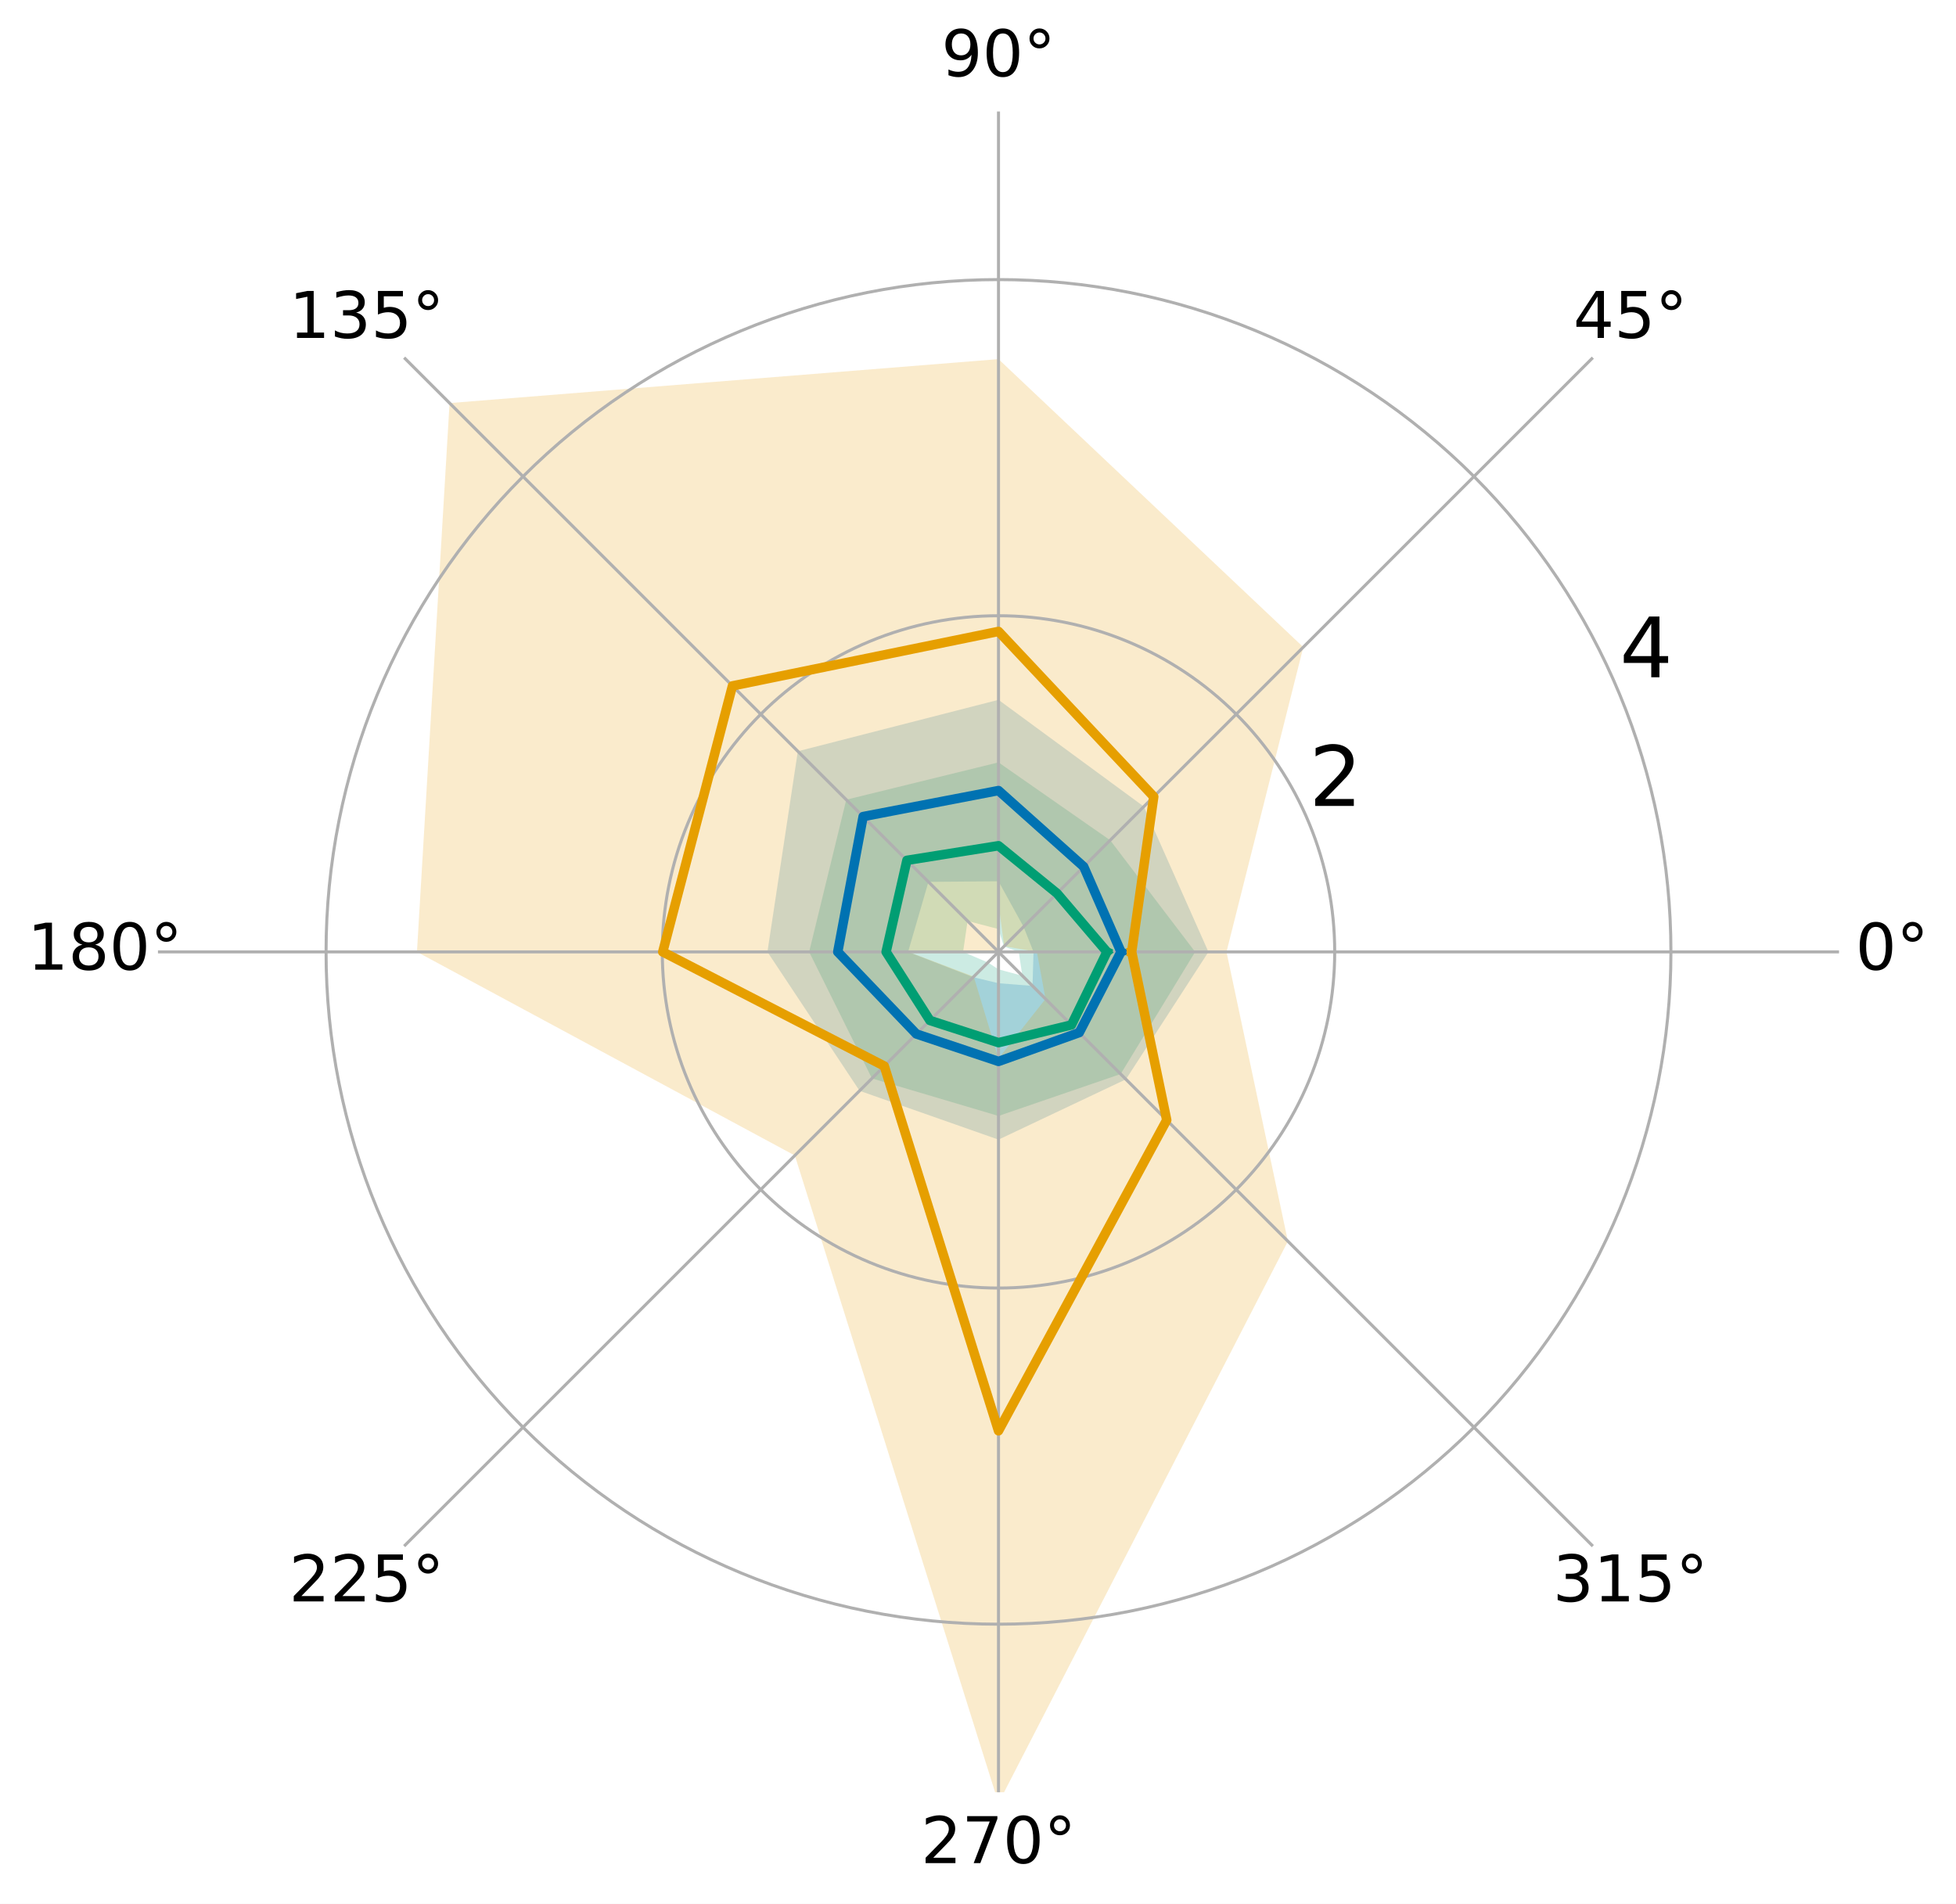
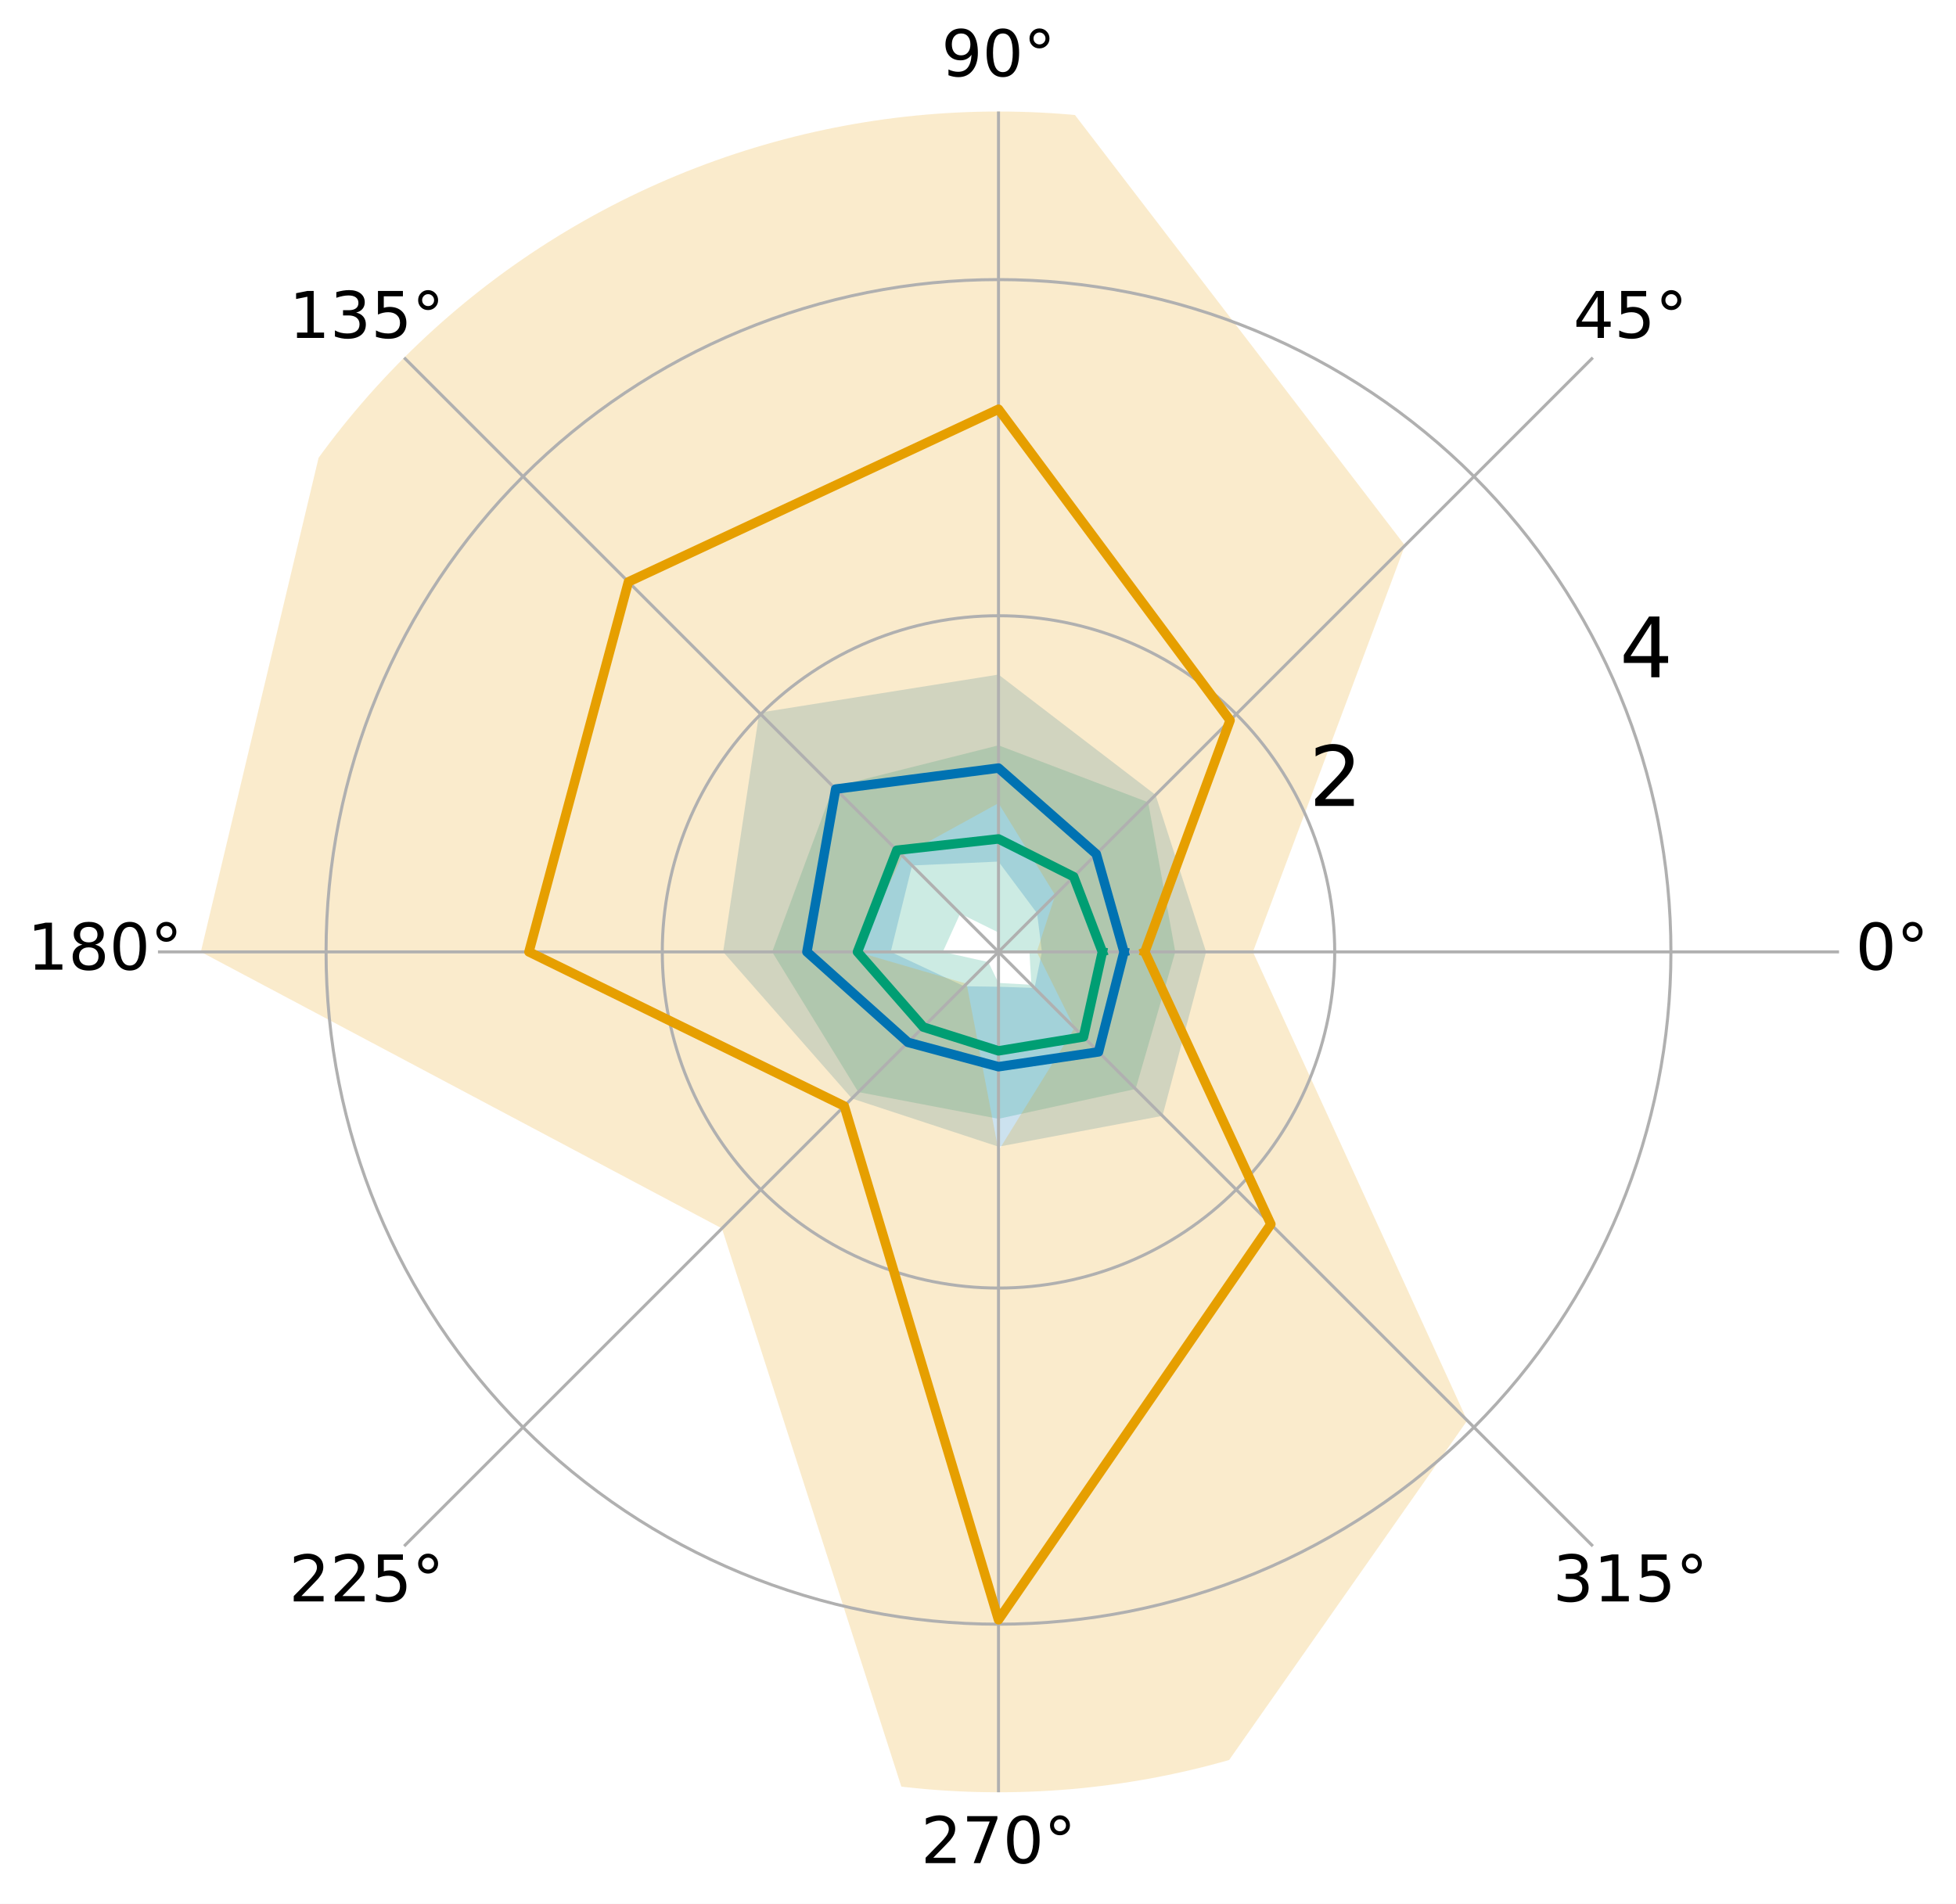
<svg xmlns="http://www.w3.org/2000/svg" xmlns:xlink="http://www.w3.org/1999/xlink" width="516.053pt" height="502.373pt" viewBox="0 0 516.053 502.373" version="1.1">
  <defs>
    <style type="text/css">*{stroke-linejoin: round; stroke-linecap: butt}</style>
  </defs>
  <g id="figure_1">
    <g id="patch_1">
      <path d="M 0 502.373  L 516.053 502.373  L 516.053 0  L 0 0  z " style="fill: #ffffff" />
    </g>
    <g id="axes_1">
      <g id="patch_2">
        <path d="M 485.194 251.186  C 485.194 222.065 479.458 193.227 468.314 166.323  C 457.17 139.418 440.834 114.97 420.242 94.378  C 399.651 73.787 375.203 57.451 348.298 46.307  C 321.394 35.163 292.556 29.426 263.434 29.426  C 234.313 29.426 205.475 35.163 178.57 46.307  C 151.666 57.451 127.218 73.787 106.626 94.378  C 86.035 114.97 69.699 139.418 58.555 166.323  C 47.411 193.227 41.674 222.065 41.674 251.186  C 41.674 280.308 47.411 309.146 58.555 336.05  C 69.699 362.955 86.035 387.403 106.626 407.994  C 127.218 428.586 151.666 444.922 178.57 456.066  C 205.475 467.21 234.313 472.946 263.434 472.946  C 292.556 472.946 321.394 467.21 348.298 456.066  C 375.203 444.922 399.651 428.586 420.242 407.994  C 440.834 387.403 457.17 362.955 468.314 336.05  C 479.458 309.146 485.194 280.308 485.194 251.186  M 263.434 251.186  C 263.434 251.186 263.434 251.186 263.434 251.186  C 263.434 251.186 263.434 251.186 263.434 251.186  C 263.434 251.186 263.434 251.186 263.434 251.186  C 263.434 251.186 263.434 251.186 263.434 251.186  C 263.434 251.186 263.434 251.186 263.434 251.186  C 263.434 251.186 263.434 251.186 263.434 251.186  C 263.434 251.186 263.434 251.186 263.434 251.186  C 263.434 251.186 263.434 251.186 263.434 251.186  C 263.434 251.186 263.434 251.186 263.434 251.186  C 263.434 251.186 263.434 251.186 263.434 251.186  C 263.434 251.186 263.434 251.186 263.434 251.186  C 263.434 251.186 263.434 251.186 263.434 251.186  C 263.434 251.186 263.434 251.186 263.434 251.186  C 263.434 251.186 263.434 251.186 263.434 251.186  C 263.434 251.186 263.434 251.186 263.434 251.186  C 263.434 251.186 263.434 251.186 263.434 251.186  z " style="fill: #ffffff" />
      </g>
-       <g id="FillBetweenPolyCollection_1">
+       <g id="PolyCollection_1">
        <defs>
-           <path id="m696c1f32af" d="M 315.322 -251.186  L 268.776 -251.186  L 264.859 -252.611  L 263.434 -257.209  L 255.274 -259.346  L 254.093 -251.186  L 260.638 -248.39  L 263.434 -246.582  L 269.732 -244.889  L 268.776 -251.186  L 315.322 -251.186  L 315.322 -251.186  L 295.663 -218.958  L 263.434 -207.895  L 230.045 -217.797  L 213.474 -251.186  L 223.273 -291.348  L 263.434 -301.195  L 292.9 -280.652  L 315.322 -251.186  z " />
+           <path id="m991ae3146d" d="M 310.075 -251.186  L 271.599 -251.186  L 263.619 -251.371  L 263.434 -256.3  L 253.328 -261.293  L 248.735 -251.186  L 260.75 -248.502  L 263.434 -242.996  L 272.108 -242.512  L 271.599 -251.186  L 310.075 -251.186  L 310.075 -251.186  L 299.607 -215.014  L 263.434 -207.145  L 226.448 -214.2  L 203.718 -251.186  L 219.896 -294.725  L 263.434 -305.696  L 302.916 -290.668  L 310.075 -251.186  z " />
        </defs>
-         <g clip-path="url(#p0d8b78c863)">
-           <use xlink:href="#m696c1f32af" x="0" y="502.373" style="fill: #009e73; fill-opacity: 0.2" />
+         <g clip-path="url(#p4daab5c395)">
+           <use xlink:href="#m991ae3146d" x="0" y="502.373" style="fill: #009e73; fill-opacity: 0.2" />
        </g>
      </g>
-       <g id="FillBetweenPolyCollection_2">
+       <g id="PolyCollection_2">
        <defs>
-           <path id="m7fb50e06a3" d="M 318.824 -251.186  L 272.68 -251.186  L 270.053 -257.805  L 263.434 -269.817  L 244.953 -269.668  L 239.586 -251.186  L 256.763 -244.515  L 263.434 -242.917  L 272.41 -242.211  L 272.68 -251.186  L 318.824 -251.186  L 318.824 -251.186  L 297.057 -217.564  L 263.434 -201.648  L 226.78 -214.532  L 202.472 -251.186  L 210.493 -304.128  L 263.434 -317.704  L 301.78 -289.532  L 318.824 -251.186  z " />
+           <path id="ma028315792" d="M 318.202 -251.186  L 274.89 -251.186  L 273.615 -261.367  L 263.434 -275.017  L 240.63 -273.99  L 234.997 -251.186  L 254.368 -242.12  L 263.434 -241.996  L 272.942 -241.679  L 274.89 -251.186  L 318.202 -251.186  L 318.202 -251.186  L 306.699 -207.922  L 263.434 -199.783  L 224.754 -212.506  L 190.784 -251.186  L 200.318 -314.302  L 263.434 -324.368  L 304.867 -292.62  L 318.202 -251.186  z " />
        </defs>
-         <g clip-path="url(#p0d8b78c863)">
-           <use xlink:href="#m7fb50e06a3" x="0" y="502.373" style="fill: #0072b2; fill-opacity: 0.2" />
+         <g clip-path="url(#p4daab5c395)">
+           <use xlink:href="#ma028315792" x="0" y="502.373" style="fill: #0072b2; fill-opacity: 0.2" />
        </g>
      </g>
-       <g id="FillBetweenPolyCollection_3">
-         <defs>
-           <path id="m2c79b1bfde" d="M 323.585 -251.186  L 273.561 -251.186  L 264.934 -252.686  L 263.434 -263.897  L 263.434 -251.186  L 239.7 -251.186  L 256.905 -244.657  L 263.434 -223.05  L 275.844 -238.777  L 273.561 -251.186  L 323.585 -251.186  L 323.585 -251.186  L 339.791 -174.829  L 263.434 -26.578  L 209.704 -197.456  L 110.006 -251.186  L 118.61 -396.01  L 263.434 -407.608  L 343.852 -331.605  L 323.585 -251.186  z " />
-         </defs>
-         <g clip-path="url(#p0d8b78c863)">
-           <use xlink:href="#m2c79b1bfde" x="0" y="502.373" style="fill: #e69f00; fill-opacity: 0.2" />
-         </g>
+       <g id="PolyCollection_3">
+         <path d="M 330.56 251.186  L 273.525 251.186  L 278.388 236.233  L 263.434 211.941  L 238.108 225.86  L 226.118 251.186  L 255.03 259.591  L 263.434 303.641  L 283.487 271.239  L 273.525 251.186  L 330.56 251.186  L 330.56 251.186  L 387.097 374.849  L 263.434 551.207  L 190.465 324.156  L 52.989 251.186  L 93.483 81.235  L 263.434 4.031  L 370.677 143.943  L 330.56 251.186  z " clip-path="url(#p4daab5c395)" style="fill: #e69f00; fill-opacity: 0.2" />
      </g>
      <g id="matplotlib.axis_1">
        <g id="xtick_1">
          <g id="line2d_1">
-             <path d="M 263.434 251.186  L 485.194 251.186  " clip-path="url(#p0d8b78c863)" style="fill: none; stroke: #b0b0b0; stroke-width: 0.8; stroke-linecap: square" />
+             <path d="M 263.434 251.186  L 485.194 251.186  " clip-path="url(#p4daab5c395)" style="fill: none; stroke: #b0b0b0; stroke-width: 0.8; stroke-linecap: square" />
          </g>
          <g id="text_1">
            <g transform="translate(489.5362 255.8773) scale(0.17 -0.17)">
              <defs>
                <path id="DejaVuSans-30" d="M 2034 4250  Q 1547 4250 1301 3770  Q 1056 3291 1056 2328  Q 1056 1369 1301 889  Q 1547 409 2034 409  Q 2525 409 2770 889  Q 3016 1369 3016 2328  Q 3016 3291 2770 3770  Q 2525 4250 2034 4250  z M 2034 4750  Q 2819 4750 3233 4129  Q 3647 3509 3647 2328  Q 3647 1150 3233 529  Q 2819 -91 2034 -91  Q 1250 -91 836 529  Q 422 1150 422 2328  Q 422 3509 836 4129  Q 1250 4750 2034 4750  z " transform="scale(0.015625)" />
                <path id="DejaVuSans-b0" d="M 1600 4347  Q 1350 4347 1178 4173  Q 1006 4000 1006 3750  Q 1006 3503 1178 3333  Q 1350 3163 1600 3163  Q 1850 3163 2022 3333  Q 2194 3503 2194 3750  Q 2194 3997 2020 4172  Q 1847 4347 1600 4347  z M 1600 4750  Q 1800 4750 1984 4673  Q 2169 4597 2303 4453  Q 2447 4313 2519 4134  Q 2591 3956 2591 3750  Q 2591 3338 2302 3052  Q 2013 2766 1594 2766  Q 1172 2766 890 3047  Q 609 3328 609 3750  Q 609 4169 896 4459  Q 1184 4750 1600 4750  z " transform="scale(0.015625)" />
              </defs>
              <use xlink:href="#DejaVuSans-30" />
-               <use xlink:href="#DejaVuSans-b0" transform="translate(63.62305 0)" />
+               <use xlink:href="#DejaVuSans-b0" x="63.623" />
            </g>
          </g>
        </g>
        <g id="xtick_2">
          <g id="line2d_2">
-             <path d="M 263.434 251.186  L 420.242 94.378  " clip-path="url(#p0d8b78c863)" style="fill: none; stroke: #b0b0b0; stroke-width: 0.8; stroke-linecap: square" />
+             <path d="M 263.434 251.186  L 420.242 94.378  " clip-path="url(#p4daab5c395)" style="fill: none; stroke: #b0b0b0; stroke-width: 0.8; stroke-linecap: square" />
          </g>
          <g id="text_2">
            <g transform="translate(415.0756 89.16985) scale(0.17 -0.17)">
              <defs>
                <path id="DejaVuSans-34" d="M 2419 4116  L 825 1625  L 2419 1625  L 2419 4116  z M 2253 4666  L 3047 4666  L 3047 1625  L 3713 1625  L 3713 1100  L 3047 1100  L 3047 0  L 2419 0  L 2419 1100  L 313 1100  L 313 1709  L 2253 4666  z " transform="scale(0.015625)" />
                <path id="DejaVuSans-35" d="M 691 4666  L 3169 4666  L 3169 4134  L 1269 4134  L 1269 2991  Q 1406 3038 1543 3061  Q 1681 3084 1819 3084  Q 2600 3084 3056 2656  Q 3513 2228 3513 1497  Q 3513 744 3044 326  Q 2575 -91 1722 -91  Q 1428 -91 1123 -41  Q 819 9 494 109  L 494 744  Q 775 591 1075 516  Q 1375 441 1709 441  Q 2250 441 2565 725  Q 2881 1009 2881 1497  Q 2881 1984 2565 2268  Q 2250 2553 1709 2553  Q 1456 2553 1204 2497  Q 953 2441 691 2322  L 691 4666  z " transform="scale(0.015625)" />
              </defs>
              <use xlink:href="#DejaVuSans-34" />
-               <use xlink:href="#DejaVuSans-35" transform="translate(63.62305 0)" />
-               <use xlink:href="#DejaVuSans-b0" transform="translate(127.2461 0)" />
+               <use xlink:href="#DejaVuSans-35" x="63.623" />
+               <use xlink:href="#DejaVuSans-b0" x="127.246" />
            </g>
          </g>
        </g>
        <g id="xtick_3">
          <g id="line2d_3">
-             <path d="M 263.434 251.186  L 263.434 29.426  " clip-path="url(#p0d8b78c863)" style="fill: none; stroke: #b0b0b0; stroke-width: 0.8; stroke-linecap: square" />
+             <path d="M 263.434 251.186  L 263.434 29.426  " clip-path="url(#p4daab5c395)" style="fill: none; stroke: #b0b0b0; stroke-width: 0.8; stroke-linecap: square" />
          </g>
          <g id="text_3">
            <g transform="translate(248.3681 20.11734) scale(0.17 -0.17)">
              <defs>
                <path id="DejaVuSans-39" d="M 703 97  L 703 672  Q 941 559 1184 500  Q 1428 441 1663 441  Q 2288 441 2617 861  Q 2947 1281 2994 2138  Q 2813 1869 2534 1725  Q 2256 1581 1919 1581  Q 1219 1581 811 2004  Q 403 2428 403 3163  Q 403 3881 828 4315  Q 1253 4750 1959 4750  Q 2769 4750 3195 4129  Q 3622 3509 3622 2328  Q 3622 1225 3098 567  Q 2575 -91 1691 -91  Q 1453 -91 1209 -44  Q 966 3 703 97  z M 1959 2075  Q 2384 2075 2632 2365  Q 2881 2656 2881 3163  Q 2881 3666 2632 3958  Q 2384 4250 1959 4250  Q 1534 4250 1286 3958  Q 1038 3666 1038 3163  Q 1038 2656 1286 2365  Q 1534 2075 1959 2075  z " transform="scale(0.015625)" />
              </defs>
              <use xlink:href="#DejaVuSans-39" />
-               <use xlink:href="#DejaVuSans-30" transform="translate(63.62305 0)" />
-               <use xlink:href="#DejaVuSans-b0" transform="translate(127.2461 0)" />
+               <use xlink:href="#DejaVuSans-30" x="63.623" />
+               <use xlink:href="#DejaVuSans-b0" x="127.246" />
            </g>
          </g>
        </g>
        <g id="xtick_4">
          <g id="line2d_4">
-             <path d="M 263.434 251.186  L 106.626 94.378  " clip-path="url(#p0d8b78c863)" style="fill: none; stroke: #b0b0b0; stroke-width: 0.8; stroke-linecap: square" />
+             <path d="M 263.434 251.186  L 106.626 94.378  " clip-path="url(#p4daab5c395)" style="fill: none; stroke: #b0b0b0; stroke-width: 0.8; stroke-linecap: square" />
          </g>
          <g id="text_4">
            <g transform="translate(76.2525 89.16985) scale(0.17 -0.17)">
              <defs>
                <path id="DejaVuSans-31" d="M 794 531  L 1825 531  L 1825 4091  L 703 3866  L 703 4441  L 1819 4666  L 2450 4666  L 2450 531  L 3481 531  L 3481 0  L 794 0  L 794 531  z " transform="scale(0.015625)" />
                <path id="DejaVuSans-33" d="M 2597 2516  Q 3050 2419 3304 2112  Q 3559 1806 3559 1356  Q 3559 666 3084 287  Q 2609 -91 1734 -91  Q 1441 -91 1130 -33  Q 819 25 488 141  L 488 750  Q 750 597 1062 519  Q 1375 441 1716 441  Q 2309 441 2620 675  Q 2931 909 2931 1356  Q 2931 1769 2642 2001  Q 2353 2234 1838 2234  L 1294 2234  L 1294 2753  L 1863 2753  Q 2328 2753 2575 2939  Q 2822 3125 2822 3475  Q 2822 3834 2567 4026  Q 2313 4219 1838 4219  Q 1578 4219 1281 4162  Q 984 4106 628 3988  L 628 4550  Q 988 4650 1302 4700  Q 1616 4750 1894 4750  Q 2613 4750 3031 4423  Q 3450 4097 3450 3541  Q 3450 3153 3228 2886  Q 3006 2619 2597 2516  z " transform="scale(0.015625)" />
              </defs>
              <use xlink:href="#DejaVuSans-31" />
-               <use xlink:href="#DejaVuSans-33" transform="translate(63.62305 0)" />
-               <use xlink:href="#DejaVuSans-35" transform="translate(127.2461 0)" />
-               <use xlink:href="#DejaVuSans-b0" transform="translate(190.8691 0)" />
+               <use xlink:href="#DejaVuSans-33" x="63.623" />
+               <use xlink:href="#DejaVuSans-35" x="127.246" />
+               <use xlink:href="#DejaVuSans-b0" x="190.869" />
            </g>
          </g>
        </g>
        <g id="xtick_5">
          <g id="line2d_5">
-             <path d="M 263.434 251.186  L 41.674 251.186  " clip-path="url(#p0d8b78c863)" style="fill: none; stroke: #b0b0b0; stroke-width: 0.8; stroke-linecap: square" />
+             <path d="M 263.434 251.186  L 41.674 251.186  " clip-path="url(#p4daab5c395)" style="fill: none; stroke: #b0b0b0; stroke-width: 0.8; stroke-linecap: square" />
          </g>
          <g id="text_5">
            <g transform="translate(7.2 255.8773) scale(0.17 -0.17)">
              <defs>
                <path id="DejaVuSans-38" d="M 2034 2216  Q 1584 2216 1326 1975  Q 1069 1734 1069 1313  Q 1069 891 1326 650  Q 1584 409 2034 409  Q 2484 409 2743 651  Q 3003 894 3003 1313  Q 3003 1734 2745 1975  Q 2488 2216 2034 2216  z M 1403 2484  Q 997 2584 770 2862  Q 544 3141 544 3541  Q 544 4100 942 4425  Q 1341 4750 2034 4750  Q 2731 4750 3128 4425  Q 3525 4100 3525 3541  Q 3525 3141 3298 2862  Q 3072 2584 2669 2484  Q 3125 2378 3379 2068  Q 3634 1759 3634 1313  Q 3634 634 3220 271  Q 2806 -91 2034 -91  Q 1263 -91 848 271  Q 434 634 434 1313  Q 434 1759 690 2068  Q 947 2378 1403 2484  z M 1172 3481  Q 1172 3119 1398 2916  Q 1625 2713 2034 2713  Q 2441 2713 2670 2916  Q 2900 3119 2900 3481  Q 2900 3844 2670 4047  Q 2441 4250 2034 4250  Q 1625 4250 1398 4047  Q 1172 3844 1172 3481  z " transform="scale(0.015625)" />
              </defs>
              <use xlink:href="#DejaVuSans-31" />
-               <use xlink:href="#DejaVuSans-38" transform="translate(63.62305 0)" />
-               <use xlink:href="#DejaVuSans-30" transform="translate(127.2461 0)" />
-               <use xlink:href="#DejaVuSans-b0" transform="translate(190.8691 0)" />
+               <use xlink:href="#DejaVuSans-38" x="63.623" />
+               <use xlink:href="#DejaVuSans-30" x="127.246" />
+               <use xlink:href="#DejaVuSans-b0" x="190.869" />
            </g>
          </g>
        </g>
        <g id="xtick_6">
          <g id="line2d_6">
-             <path d="M 263.434 251.186  L 106.626 407.994  " clip-path="url(#p0d8b78c863)" style="fill: none; stroke: #b0b0b0; stroke-width: 0.8; stroke-linecap: square" />
+             <path d="M 263.434 251.186  L 106.626 407.994  " clip-path="url(#p4daab5c395)" style="fill: none; stroke: #b0b0b0; stroke-width: 0.8; stroke-linecap: square" />
          </g>
          <g id="text_6">
            <g transform="translate(76.2525 422.5848) scale(0.17 -0.17)">
              <defs>
                <path id="DejaVuSans-32" d="M 1228 531  L 3431 531  L 3431 0  L 469 0  L 469 531  Q 828 903 1448 1529  Q 2069 2156 2228 2338  Q 2531 2678 2651 2914  Q 2772 3150 2772 3378  Q 2772 3750 2511 3984  Q 2250 4219 1831 4219  Q 1534 4219 1204 4116  Q 875 4013 500 3803  L 500 4441  Q 881 4594 1212 4672  Q 1544 4750 1819 4750  Q 2544 4750 2975 4387  Q 3406 4025 3406 3419  Q 3406 3131 3298 2873  Q 3191 2616 2906 2266  Q 2828 2175 2409 1742  Q 1991 1309 1228 531  z " transform="scale(0.015625)" />
              </defs>
              <use xlink:href="#DejaVuSans-32" />
-               <use xlink:href="#DejaVuSans-32" transform="translate(63.62305 0)" />
-               <use xlink:href="#DejaVuSans-35" transform="translate(127.2461 0)" />
-               <use xlink:href="#DejaVuSans-b0" transform="translate(190.8691 0)" />
+               <use xlink:href="#DejaVuSans-32" x="63.623" />
+               <use xlink:href="#DejaVuSans-35" x="127.246" />
+               <use xlink:href="#DejaVuSans-b0" x="190.869" />
            </g>
          </g>
        </g>
        <g id="xtick_7">
          <g id="line2d_7">
-             <path d="M 263.434 251.186  L 263.434 472.946  " clip-path="url(#p0d8b78c863)" style="fill: none; stroke: #b0b0b0; stroke-width: 0.8; stroke-linecap: square" />
+             <path d="M 263.434 251.186  L 263.434 472.946  " clip-path="url(#p4daab5c395)" style="fill: none; stroke: #b0b0b0; stroke-width: 0.8; stroke-linecap: square" />
          </g>
          <g id="text_7">
            <g transform="translate(242.96 491.6373) scale(0.17 -0.17)">
              <defs>
                <path id="DejaVuSans-37" d="M 525 4666  L 3525 4666  L 3525 4397  L 1831 0  L 1172 0  L 2766 4134  L 525 4134  L 525 4666  z " transform="scale(0.015625)" />
              </defs>
              <use xlink:href="#DejaVuSans-32" />
-               <use xlink:href="#DejaVuSans-37" transform="translate(63.62305 0)" />
-               <use xlink:href="#DejaVuSans-30" transform="translate(127.2461 0)" />
-               <use xlink:href="#DejaVuSans-b0" transform="translate(190.8691 0)" />
+               <use xlink:href="#DejaVuSans-37" x="63.623" />
+               <use xlink:href="#DejaVuSans-30" x="127.246" />
+               <use xlink:href="#DejaVuSans-b0" x="190.869" />
            </g>
          </g>
        </g>
        <g id="xtick_8">
          <g id="line2d_8">
-             <path d="M 263.434 251.186  L 420.242 407.994  " clip-path="url(#p0d8b78c863)" style="fill: none; stroke: #b0b0b0; stroke-width: 0.8; stroke-linecap: square" />
+             <path d="M 263.434 251.186  L 420.242 407.994  " clip-path="url(#p4daab5c395)" style="fill: none; stroke: #b0b0b0; stroke-width: 0.8; stroke-linecap: square" />
          </g>
          <g id="text_8">
            <g transform="translate(409.6675 422.5848) scale(0.17 -0.17)">
              <use xlink:href="#DejaVuSans-33" />
-               <use xlink:href="#DejaVuSans-31" transform="translate(63.62305 0)" />
-               <use xlink:href="#DejaVuSans-35" transform="translate(127.2461 0)" />
-               <use xlink:href="#DejaVuSans-b0" transform="translate(190.8691 0)" />
+               <use xlink:href="#DejaVuSans-31" x="63.623" />
+               <use xlink:href="#DejaVuSans-35" x="127.246" />
+               <use xlink:href="#DejaVuSans-b0" x="190.869" />
            </g>
          </g>
        </g>
      </g>
      <g id="matplotlib.axis_2">
        <g id="ytick_1">
          <g id="line2d_9">
-             <path d="M 352.138 251.186  C 352.138 239.538 349.844 228.003 345.386 217.241  C 340.928 206.479 334.394 196.7 326.158 188.463  C 317.921 180.226 308.142 173.692 297.38 169.235  C 286.618 164.777 275.083 162.482 263.434 162.482  C 251.786 162.482 240.251 164.777 229.489 169.235  C 218.727 173.692 208.948 180.226 200.711 188.463  C 192.474 196.7 185.94 206.479 181.483 217.241  C 177.025 228.003 174.73 239.538 174.73 251.186  C 174.73 262.835 177.025 274.37 181.483 285.132  C 185.94 295.894 192.474 305.673 200.711 313.91  C 208.948 322.146 218.727 328.681 229.489 333.138  C 240.251 337.596 251.786 339.89 263.434 339.89  C 275.083 339.89 286.618 337.596 297.38 333.138  C 308.142 328.681 317.921 322.146 326.158 313.91  C 334.394 305.673 340.928 295.894 345.386 285.132  C 349.844 274.37 352.138 262.835 352.138 251.186  " clip-path="url(#p0d8b78c863)" style="fill: none; stroke: #b0b0b0; stroke-width: 0.8; stroke-linecap: square" />
+             <path d="M 352.138 251.186  C 352.138 239.538 349.844 228.003 345.386 217.241  C 340.928 206.479 334.394 196.7 326.158 188.463  C 317.921 180.226 308.142 173.692 297.38 169.235  C 286.618 164.777 275.083 162.482 263.434 162.482  C 251.786 162.482 240.251 164.777 229.489 169.235  C 218.727 173.692 208.948 180.226 200.711 188.463  C 192.474 196.7 185.94 206.479 181.483 217.241  C 177.025 228.003 174.73 239.538 174.73 251.186  C 174.73 262.835 177.025 274.37 181.483 285.132  C 185.94 295.894 192.474 305.673 200.711 313.91  C 208.948 322.146 218.727 328.681 229.489 333.138  C 240.251 337.596 251.786 339.89 263.434 339.89  C 275.083 339.89 286.618 337.596 297.38 333.138  C 308.142 328.681 317.921 322.146 326.158 313.91  C 334.394 305.673 340.928 295.894 345.386 285.132  C 349.844 274.37 352.138 262.835 352.138 251.186  " clip-path="url(#p4daab5c395)" style="fill: none; stroke: #b0b0b0; stroke-width: 0.8; stroke-linecap: square" />
          </g>
          <g id="text_9">
            <g transform="translate(345.3862 212.6655) scale(0.22 -0.22)">
              <use xlink:href="#DejaVuSans-32" />
            </g>
          </g>
        </g>
        <g id="ytick_2">
          <g id="line2d_10">
-             <path d="M 440.842 251.186  C 440.842 227.889 436.253 204.819 427.338 183.295  C 418.423 161.772 405.354 142.213 388.881 125.74  C 372.407 109.267 352.849 96.198 331.325 87.283  C 309.802 78.367 286.731 73.778 263.434 73.778  C 240.137 73.778 217.067 78.367 195.543 87.283  C 174.02 96.198 154.461 109.267 137.988 125.74  C 121.515 142.213 108.446 161.772 99.531 183.295  C 90.615 204.819 86.026 227.889 86.026 251.186  C 86.026 274.483 90.615 297.554 99.531 319.078  C 108.446 340.601 121.515 360.159 137.988 376.633  C 154.461 393.106 174.02 406.175 195.543 415.09  C 217.067 424.005 240.137 428.594 263.434 428.594  C 286.731 428.594 309.802 424.005 331.325 415.09  C 352.849 406.175 372.407 393.106 388.881 376.633  C 405.354 360.159 418.423 340.601 427.338 319.078  C 436.253 297.554 440.842 274.483 440.842 251.186  " clip-path="url(#p0d8b78c863)" style="fill: none; stroke: #b0b0b0; stroke-width: 0.8; stroke-linecap: square" />
+             <path d="M 440.842 251.186  C 440.842 227.889 436.253 204.819 427.338 183.295  C 418.423 161.772 405.354 142.213 388.881 125.74  C 372.407 109.267 352.849 96.198 331.325 87.283  C 309.802 78.367 286.731 73.778 263.434 73.778  C 240.137 73.778 217.067 78.367 195.543 87.283  C 174.02 96.198 154.461 109.267 137.988 125.74  C 121.515 142.213 108.446 161.772 99.531 183.295  C 90.615 204.819 86.026 227.889 86.026 251.186  C 86.026 274.483 90.615 297.554 99.531 319.078  C 108.446 340.601 121.515 360.159 137.988 376.633  C 154.461 393.106 174.02 406.175 195.543 415.09  C 217.067 424.005 240.137 428.594 263.434 428.594  C 286.731 428.594 309.802 424.005 331.325 415.09  C 352.849 406.175 372.407 393.106 388.881 376.633  C 405.354 360.159 418.423 340.601 427.338 319.078  C 436.253 297.554 440.842 274.483 440.842 251.186  " clip-path="url(#p4daab5c395)" style="fill: none; stroke: #b0b0b0; stroke-width: 0.8; stroke-linecap: square" />
          </g>
          <g id="text_10">
            <g transform="translate(427.338 178.72) scale(0.22 -0.22)">
              <use xlink:href="#DejaVuSans-34" />
            </g>
          </g>
        </g>
      </g>
      <g id="line2d_11">
-         <path d="M 292.049 251.186  L 278.879 235.742  L 263.434 223.171  L 239.274 227.026  L 233.783 251.186  L 245.342 269.279  L 263.434 275.135  L 282.697 270.449  L 292.049 251.186  " clip-path="url(#p0d8b78c863)" style="fill: none; stroke: #009e73; stroke-width: 2.5; stroke-linecap: square" />
+         <path d="M 290.837 251.186  L 283.268 231.353  L 263.434 221.375  L 236.612 224.364  L 226.226 251.186  L 243.599 271.022  L 263.434 277.302  L 285.857 273.61  L 290.837 251.186  " clip-path="url(#p4daab5c395)" style="fill: none; stroke: #009e73; stroke-width: 2.5; stroke-linecap: square" />
      </g>
      <g id="line2d_12">
-         <path d="M 295.752 251.186  L 285.917 228.704  L 263.434 208.612  L 227.723 215.475  L 221.029 251.186  L 241.772 272.849  L 263.434 280.09  L 284.733 272.485  L 295.752 251.186  " clip-path="url(#p0d8b78c863)" style="fill: none; stroke: #0072b2; stroke-width: 2.5; stroke-linecap: square" />
+         <path d="M 296.546 251.186  L 289.241 225.379  L 263.434 202.68  L 220.474 208.226  L 212.89 251.186  L 239.561 275.06  L 263.434 281.483  L 289.82 277.573  L 296.546 251.186  " clip-path="url(#p4daab5c395)" style="fill: none; stroke: #0072b2; stroke-width: 2.5; stroke-linecap: square" />
      </g>
      <g id="line2d_13">
-         <path d="M 298.573 251.186  L 304.393 210.228  L 263.434 166.62  L 193.243 180.995  L 174.853 251.186  L 233.304 281.317  L 263.434 377.559  L 307.817 295.569  L 298.573 251.186  " clip-path="url(#p0d8b78c863)" style="fill: none; stroke: #e69f00; stroke-width: 2.5; stroke-linecap: square" />
+         <path d="M 302.042 251.186  L 324.533 190.088  L 263.434 107.986  L 165.795 153.548  L 139.554 251.186  L 222.747 291.873  L 263.434 427.424  L 335.292 323.044  L 302.042 251.186  " clip-path="url(#p4daab5c395)" style="fill: none; stroke: #e69f00; stroke-width: 2.5; stroke-linecap: square" />
      </g>
    </g>
  </g>
  <defs>
-     <clipPath id="p0d8b78c863">
+     <clipPath id="p4daab5c395">
      <path d="M 485.194 251.186  C 485.194 222.065 479.458 193.227 468.314 166.323  C 457.17 139.418 440.834 114.97 420.242 94.378  C 399.651 73.787 375.203 57.451 348.298 46.307  C 321.394 35.163 292.556 29.426 263.434 29.426  C 234.313 29.426 205.475 35.163 178.57 46.307  C 151.666 57.451 127.218 73.787 106.626 94.378  C 86.035 114.97 69.699 139.418 58.555 166.323  C 47.411 193.227 41.674 222.065 41.674 251.186  C 41.674 280.308 47.411 309.146 58.555 336.05  C 69.699 362.955 86.035 387.403 106.626 407.994  C 127.218 428.586 151.666 444.922 178.57 456.066  C 205.475 467.21 234.313 472.946 263.434 472.946  C 292.556 472.946 321.394 467.21 348.298 456.066  C 375.203 444.922 399.651 428.586 420.242 407.994  C 440.834 387.403 457.17 362.955 468.314 336.05  C 479.458 309.146 485.194 280.308 485.194 251.186  M 263.434 251.186  C 263.434 251.186 263.434 251.186 263.434 251.186  C 263.434 251.186 263.434 251.186 263.434 251.186  C 263.434 251.186 263.434 251.186 263.434 251.186  C 263.434 251.186 263.434 251.186 263.434 251.186  C 263.434 251.186 263.434 251.186 263.434 251.186  C 263.434 251.186 263.434 251.186 263.434 251.186  C 263.434 251.186 263.434 251.186 263.434 251.186  C 263.434 251.186 263.434 251.186 263.434 251.186  C 263.434 251.186 263.434 251.186 263.434 251.186  C 263.434 251.186 263.434 251.186 263.434 251.186  C 263.434 251.186 263.434 251.186 263.434 251.186  C 263.434 251.186 263.434 251.186 263.434 251.186  C 263.434 251.186 263.434 251.186 263.434 251.186  C 263.434 251.186 263.434 251.186 263.434 251.186  C 263.434 251.186 263.434 251.186 263.434 251.186  C 263.434 251.186 263.434 251.186 263.434 251.186  z " />
    </clipPath>
  </defs>
</svg>
